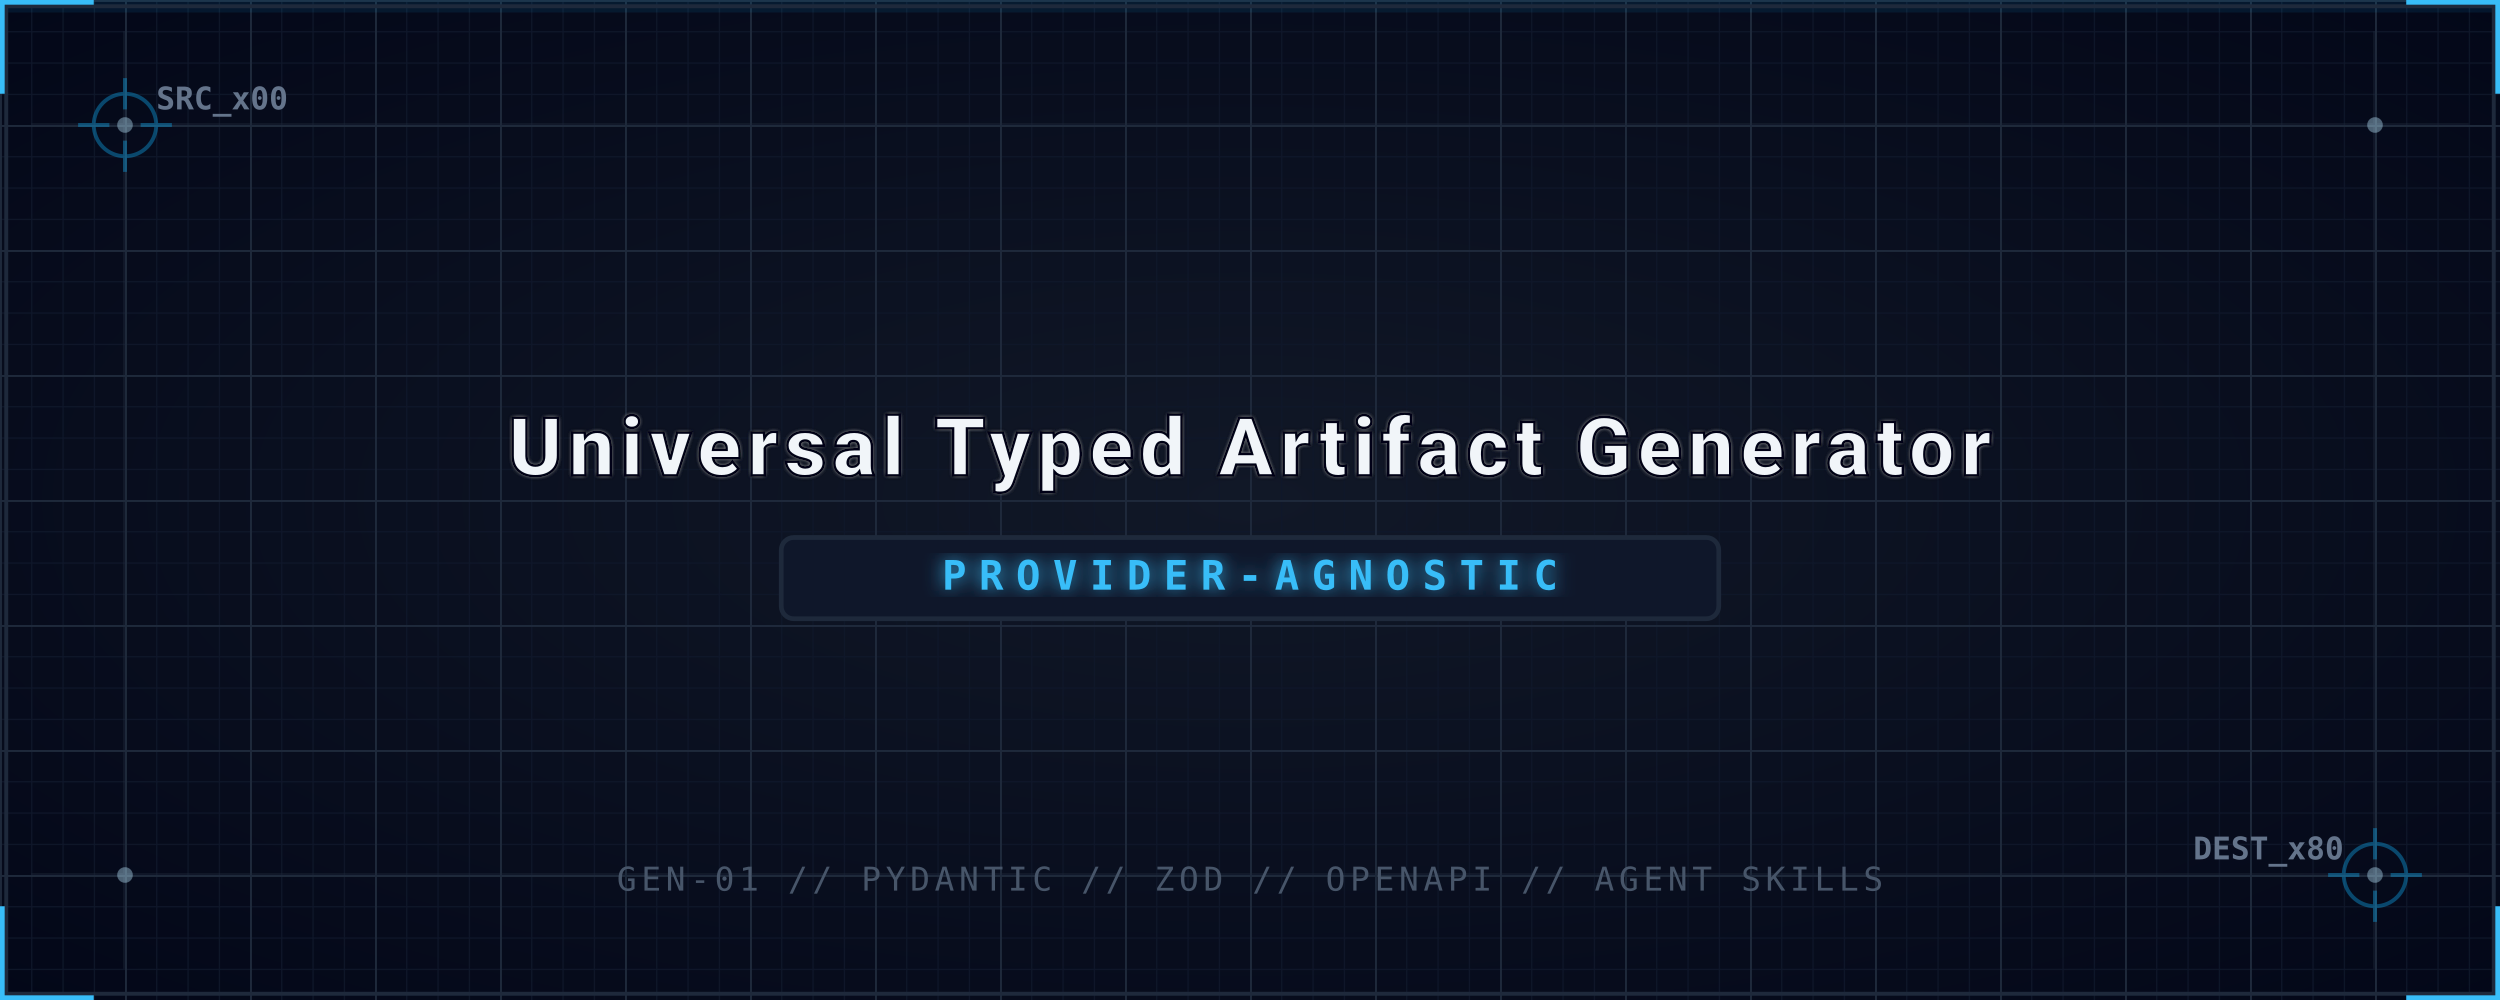
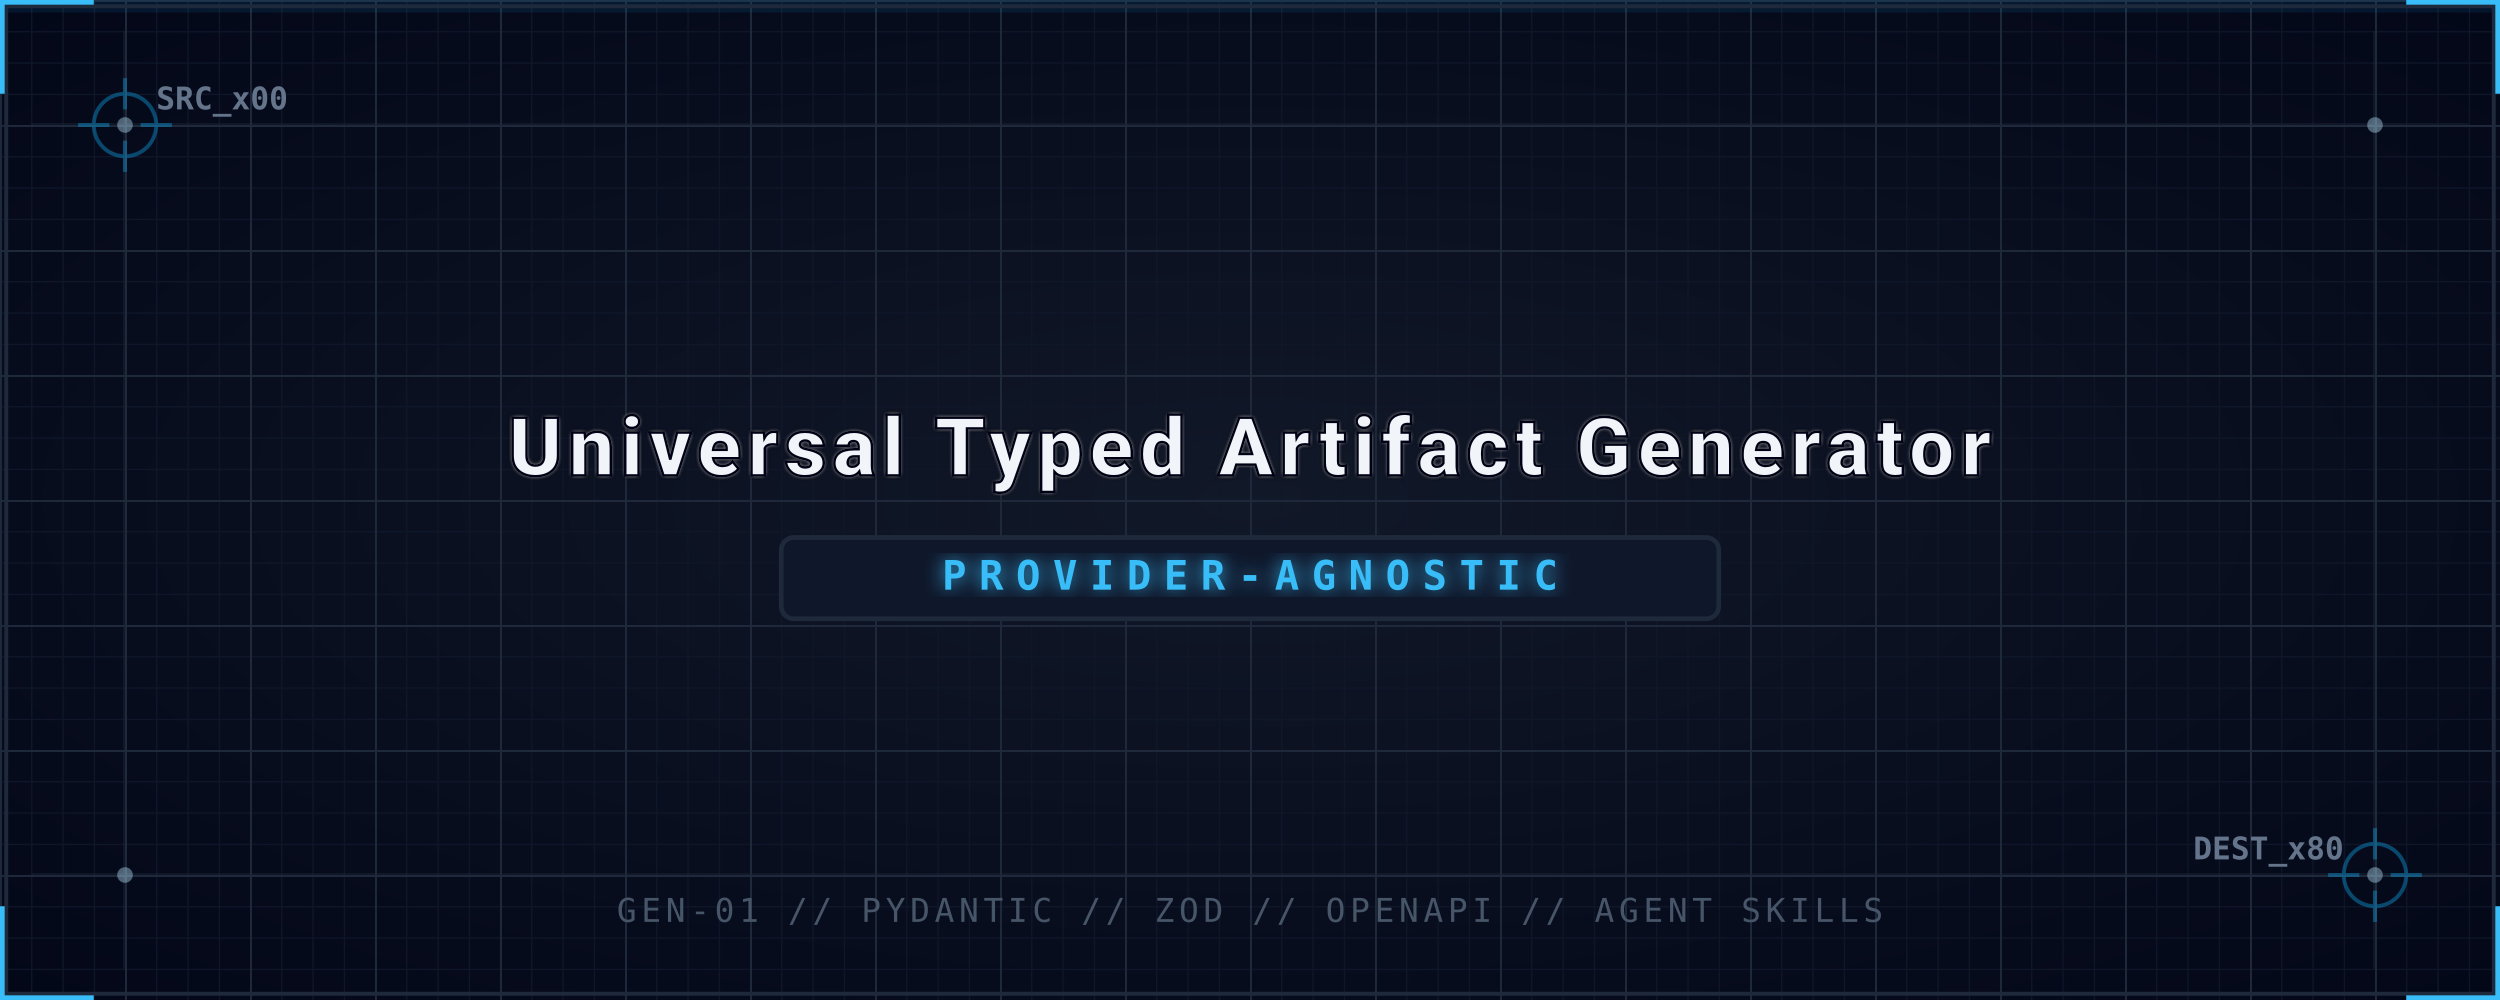
<svg xmlns="http://www.w3.org/2000/svg" viewBox="0 0 800 320" width="100%" height="100%" role="img" aria-label="Universal Typed Artifact Generator - Provider-Agnostic Animated Blueprint Banner">
  <defs>
    <radialGradient id="bg-grad" cx="50%" cy="50%" r="75%" fx="50%" fy="50%">
      <stop offset="0%" stop-color="#111827" />
      <stop offset="100%" stop-color="#020617" />
    </radialGradient>
    <filter id="glow" x="-20%" y="-20%" width="140%" height="140%">
      <feGaussianBlur stdDeviation="3" result="blur" />
      <feMerge>
        <feMergeNode in="blur" />
        <feMergeNode in="SourceGraphic" />
      </feMerge>
    </filter>
    <filter id="text-glow" x="-10%" y="-10%" width="120%" height="120%">
      <feGaussianBlur stdDeviation="0.75" result="blur" />
      <feMerge>
        <feMergeNode in="blur" />
        <feMergeNode in="SourceGraphic" />
      </feMerge>
    </filter>
    <pattern id="grid" width="40" height="40" patternUnits="userSpaceOnUse">
      <path d="M 40 0 L 0 0 0 40" fill="none" stroke="#1e293b" stroke-width="1.25" />
    </pattern>
    <pattern id="subgrid" width="10" height="10" patternUnits="userSpaceOnUse">
      <path d="M 10 0 L 0 0 0 10" fill="none" stroke="#0f172a" stroke-width="0.75" />
    </pattern>
    <style>
      @media (prefers-reduced-motion: reduce) {
        .anim-line {
          animation: none !important;
          stroke-dasharray: none !important;
          stroke-dashoffset: 0 !important;
        }
        .anim-pulse, .anim-grid, .anim-scan, .anim-rotate {
          animation: none !important;
          opacity: 0.9 !important;
          transform: none !important;
        }
      }

      .title {
        font-family: ui-sans-serif, system-ui, -apple-system, BlinkMacSystemFont, "Segoe UI", Roboto, "Helvetica Neue", Arial, sans-serif;
        font-weight: 900;
        /* Kept font size relatively small so it scales naturally, slightly bumped for the larger canvas */
        font-size: 26px;
        fill: #f1f5f9;
        stroke: #020617;
        stroke-width: 0.8px;
        letter-spacing: 2px;
      }

      .subtitle {
        font-family: ui-monospace, SFMono-Regular, Menlo, Monaco, Consolas, monospace;
        font-size: 13px;
        fill: #38bdf8;
        letter-spacing: 4px;
        font-weight: 700;
      }

      .anim-line {
        stroke: #38bdf8;
        stroke-width: 2.5;
        stroke-linecap: round;
        stroke-dasharray: 2160;
        stroke-dashoffset: 2160;
        animation: drawLine 16s cubic-bezier(0.4, 0, 0.2, 1) infinite alternate;
      }
      @keyframes drawLine {
        0% { stroke-dashoffset: 2160; }
        15% { stroke-dashoffset: 2160; }
        85% { stroke-dashoffset: 0; }
        100% { stroke-dashoffset: 0; }
      }

      .anim-pulse {
        opacity: 0.4;
        animation: pulse 8s ease-in-out infinite alternate;
      }
      @keyframes pulse {
        0% { opacity: 0.4; }
        100% { opacity: 1; }
      }

      .anim-grid {
        animation: gridPulse 14s ease-in-out infinite alternate;
      }
      @keyframes gridPulse {
        0% { opacity: 0.5; }
        100% { opacity: 1; }
      }

      .anim-scan {
        opacity: 0.1;
        animation: scanline 20s linear infinite;
      }
      @keyframes scanline {
        0% { transform: translateY(-100px); }
        100% { transform: translateY(420px); }
      }

      .anim-rotate {
        transform-origin: center;
        animation: rotateMarker 40s linear infinite;
      }
      @keyframes rotateMarker {
        0% { transform: rotate(0deg); }
        100% { transform: rotate(360deg); }
      }
    </style>
  </defs>
  <rect width="100%" height="100%" fill="url(#bg-grad)" />
  <g class="anim-grid">
    <rect width="100%" height="100%" fill="url(#subgrid)" />
    <rect width="100%" height="100%" fill="url(#grid)" />
  </g>
  <rect x="0" y="0" width="800" height="4" fill="#0ea5e9" class="anim-scan" />
  <g stroke="#1e293b" stroke-width="1.25">
    <path d="M 2 2 L 798 2 L 798 318 L 2 318 Z" fill="none" />
    <path d="M 0 30 L 0 0 L 30 0" fill="none" stroke="#38bdf8" stroke-width="3" />
    <path d="M 800 30 L 800 0 L 770 0" fill="none" stroke="#38bdf8" stroke-width="3" />
    <path d="M 0 290 L 0 320 L 30 320" fill="none" stroke="#38bdf8" stroke-width="3" />
    <path d="M 800 290 L 800 320 L 770 320" fill="none" stroke="#38bdf8" stroke-width="3" />
    <path d="M 40 10 L 40 310 M 10 40 L 790 40 M 760 10 L 760 310 M 10 280 L 790 280" class="anim-pulse" />
  </g>
  <g class="anim-pulse" stroke="#0ea5e9" stroke-width="1.25" fill="none">
    <g transform="translate(40,40)">
      <circle cx="0" cy="0" r="10" />
      <g class="anim-rotate">
        <path d="M -15 0 L -5 0 M 5 0 L 15 0 M 0 -15 L 0 -5 M 0 5 L 0 15" />
      </g>
    </g>
    <g transform="translate(760,280)">
      <circle cx="0" cy="0" r="10" />
      <g class="anim-rotate">
        <path d="M -15 0 L -5 0 M 5 0 L 15 0 M 0 -15 L 0 -5 M 0 5 L 0 15" />
      </g>
    </g>
  </g>
  <path d="M 40 280 L 40 40 L 760 40 L 760 280" fill="none" class="anim-line" filter="url(#glow)" />
  <g filter="url(#text-glow)">
    <text x="400" y="145" text-anchor="middle" dominant-baseline="middle" class="title">
      Universal Typed Artifact Generator
    </text>
  </g>
  <rect x="250" y="172" width="300" height="26" rx="4" fill="#0f172a" stroke="#1e293b" stroke-width="1.5" />
  <text x="400" y="185" text-anchor="middle" dominant-baseline="middle" class="subtitle" filter="url(#glow)">
    PROVIDER-AGNOSTIC
  </text>
  <circle cx="40" cy="40" r="2.5" fill="#bae6fd" class="anim-pulse" />
  <circle cx="760" cy="40" r="2.5" fill="#bae6fd" class="anim-pulse" />
  <circle cx="40" cy="280" r="2.5" fill="#bae6fd" class="anim-pulse" />
  <circle cx="760" cy="280" r="2.5" fill="#bae6fd" class="anim-pulse" />
  <text x="50" y="35" font-family="monospace" font-size="10" fill="#64748b" font-weight="bold">SRC_x00</text>
  <text x="750" y="275" font-family="monospace" font-size="10" fill="#64748b" font-weight="bold" text-anchor="end">DEST_x80</text>
-   <text x="400" y="285" font-family="monospace" font-size="10.5" fill="#475569" text-anchor="middle" letter-spacing="1.5px">
+   <text x="400" y="295" font-family="monospace" font-size="10.5" fill="#475569" text-anchor="middle" letter-spacing="1.5px">
    GEN-01 // PYDANTIC // ZOD // OPENAPI // AGENT SKILLS
  </text>
</svg>
